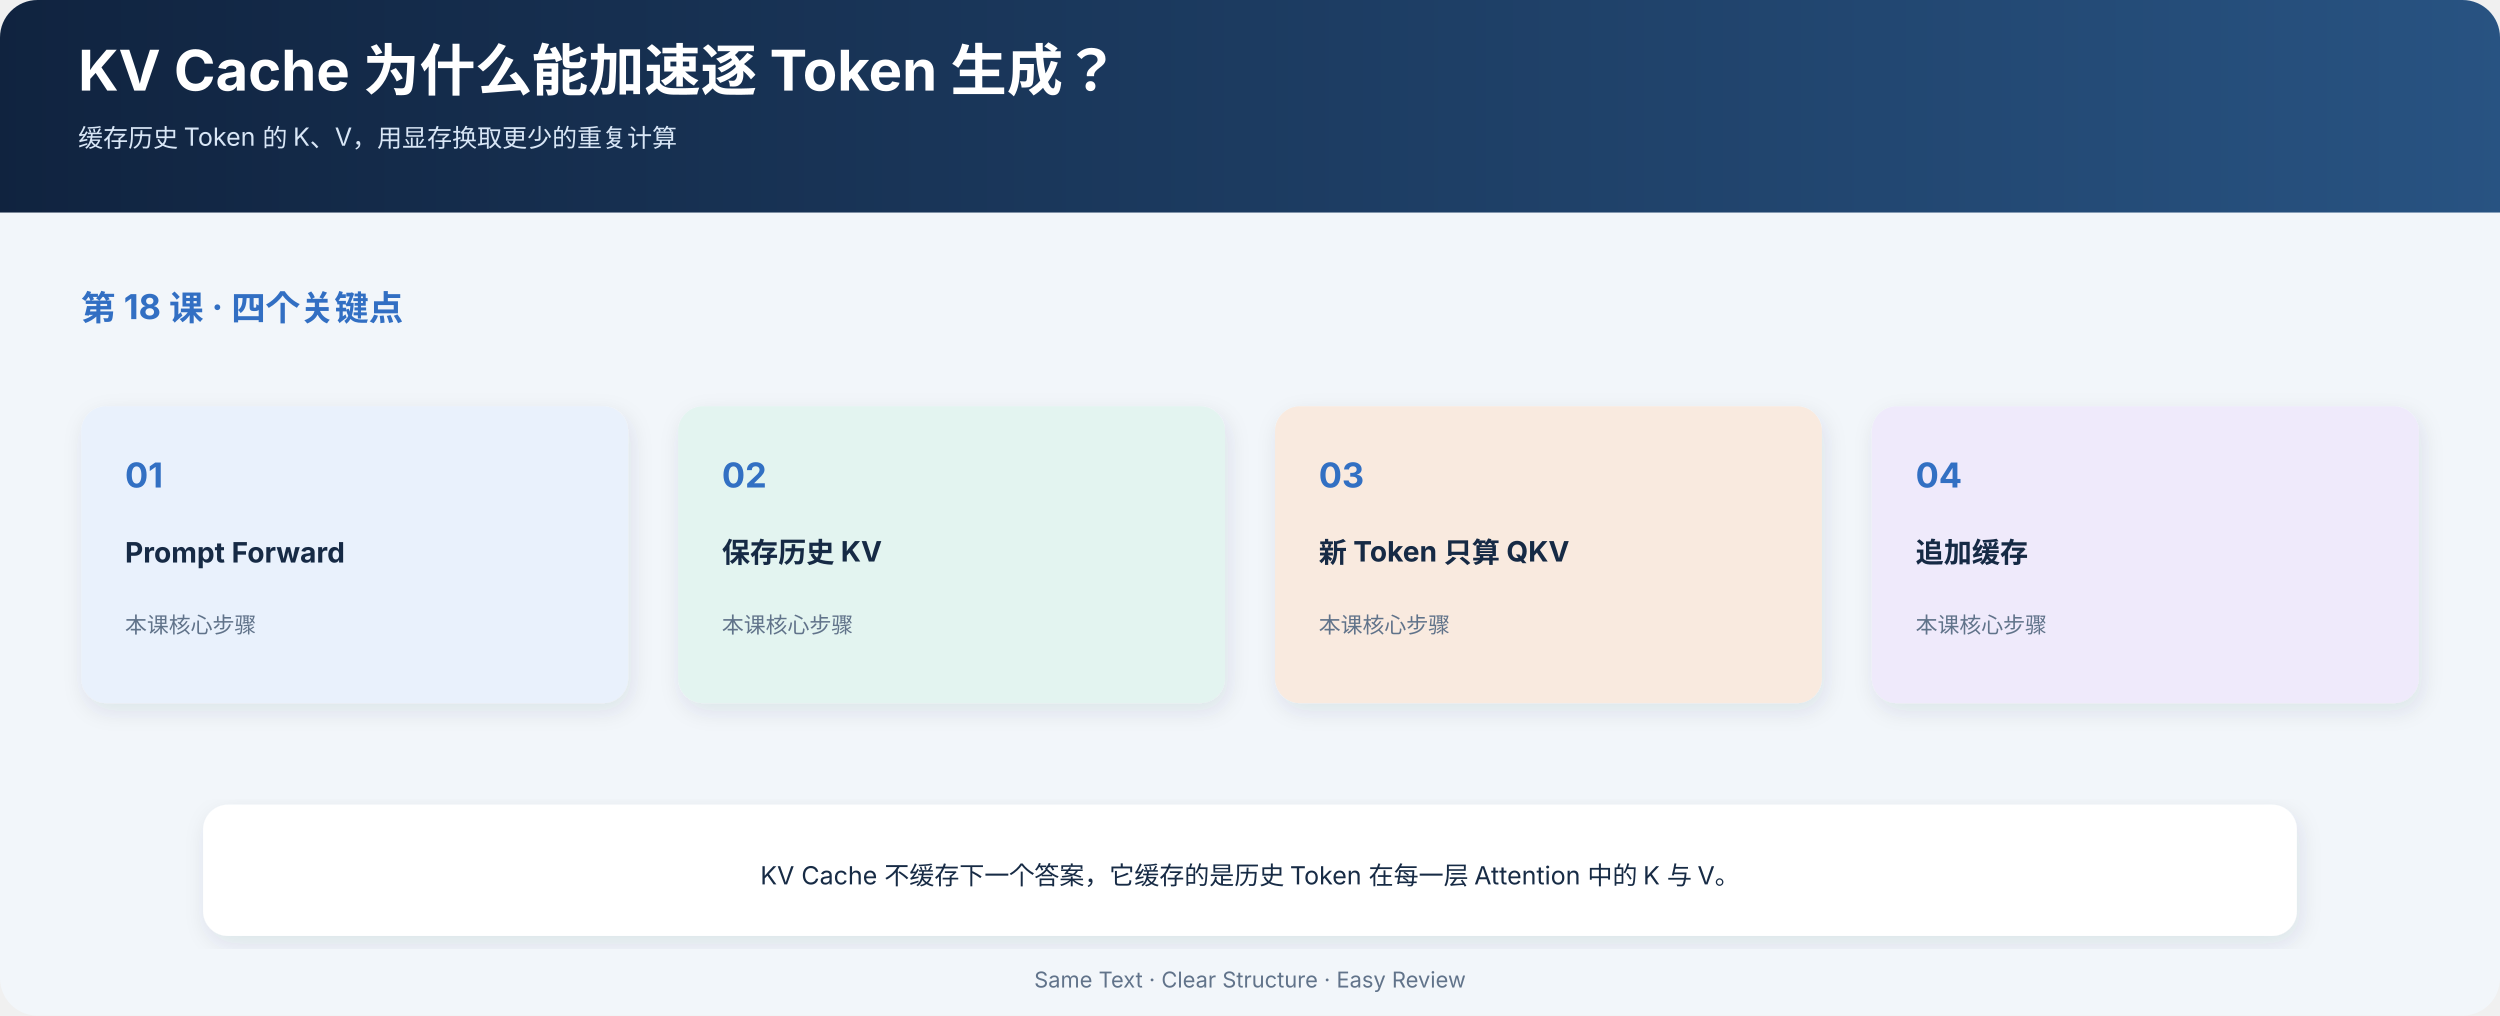
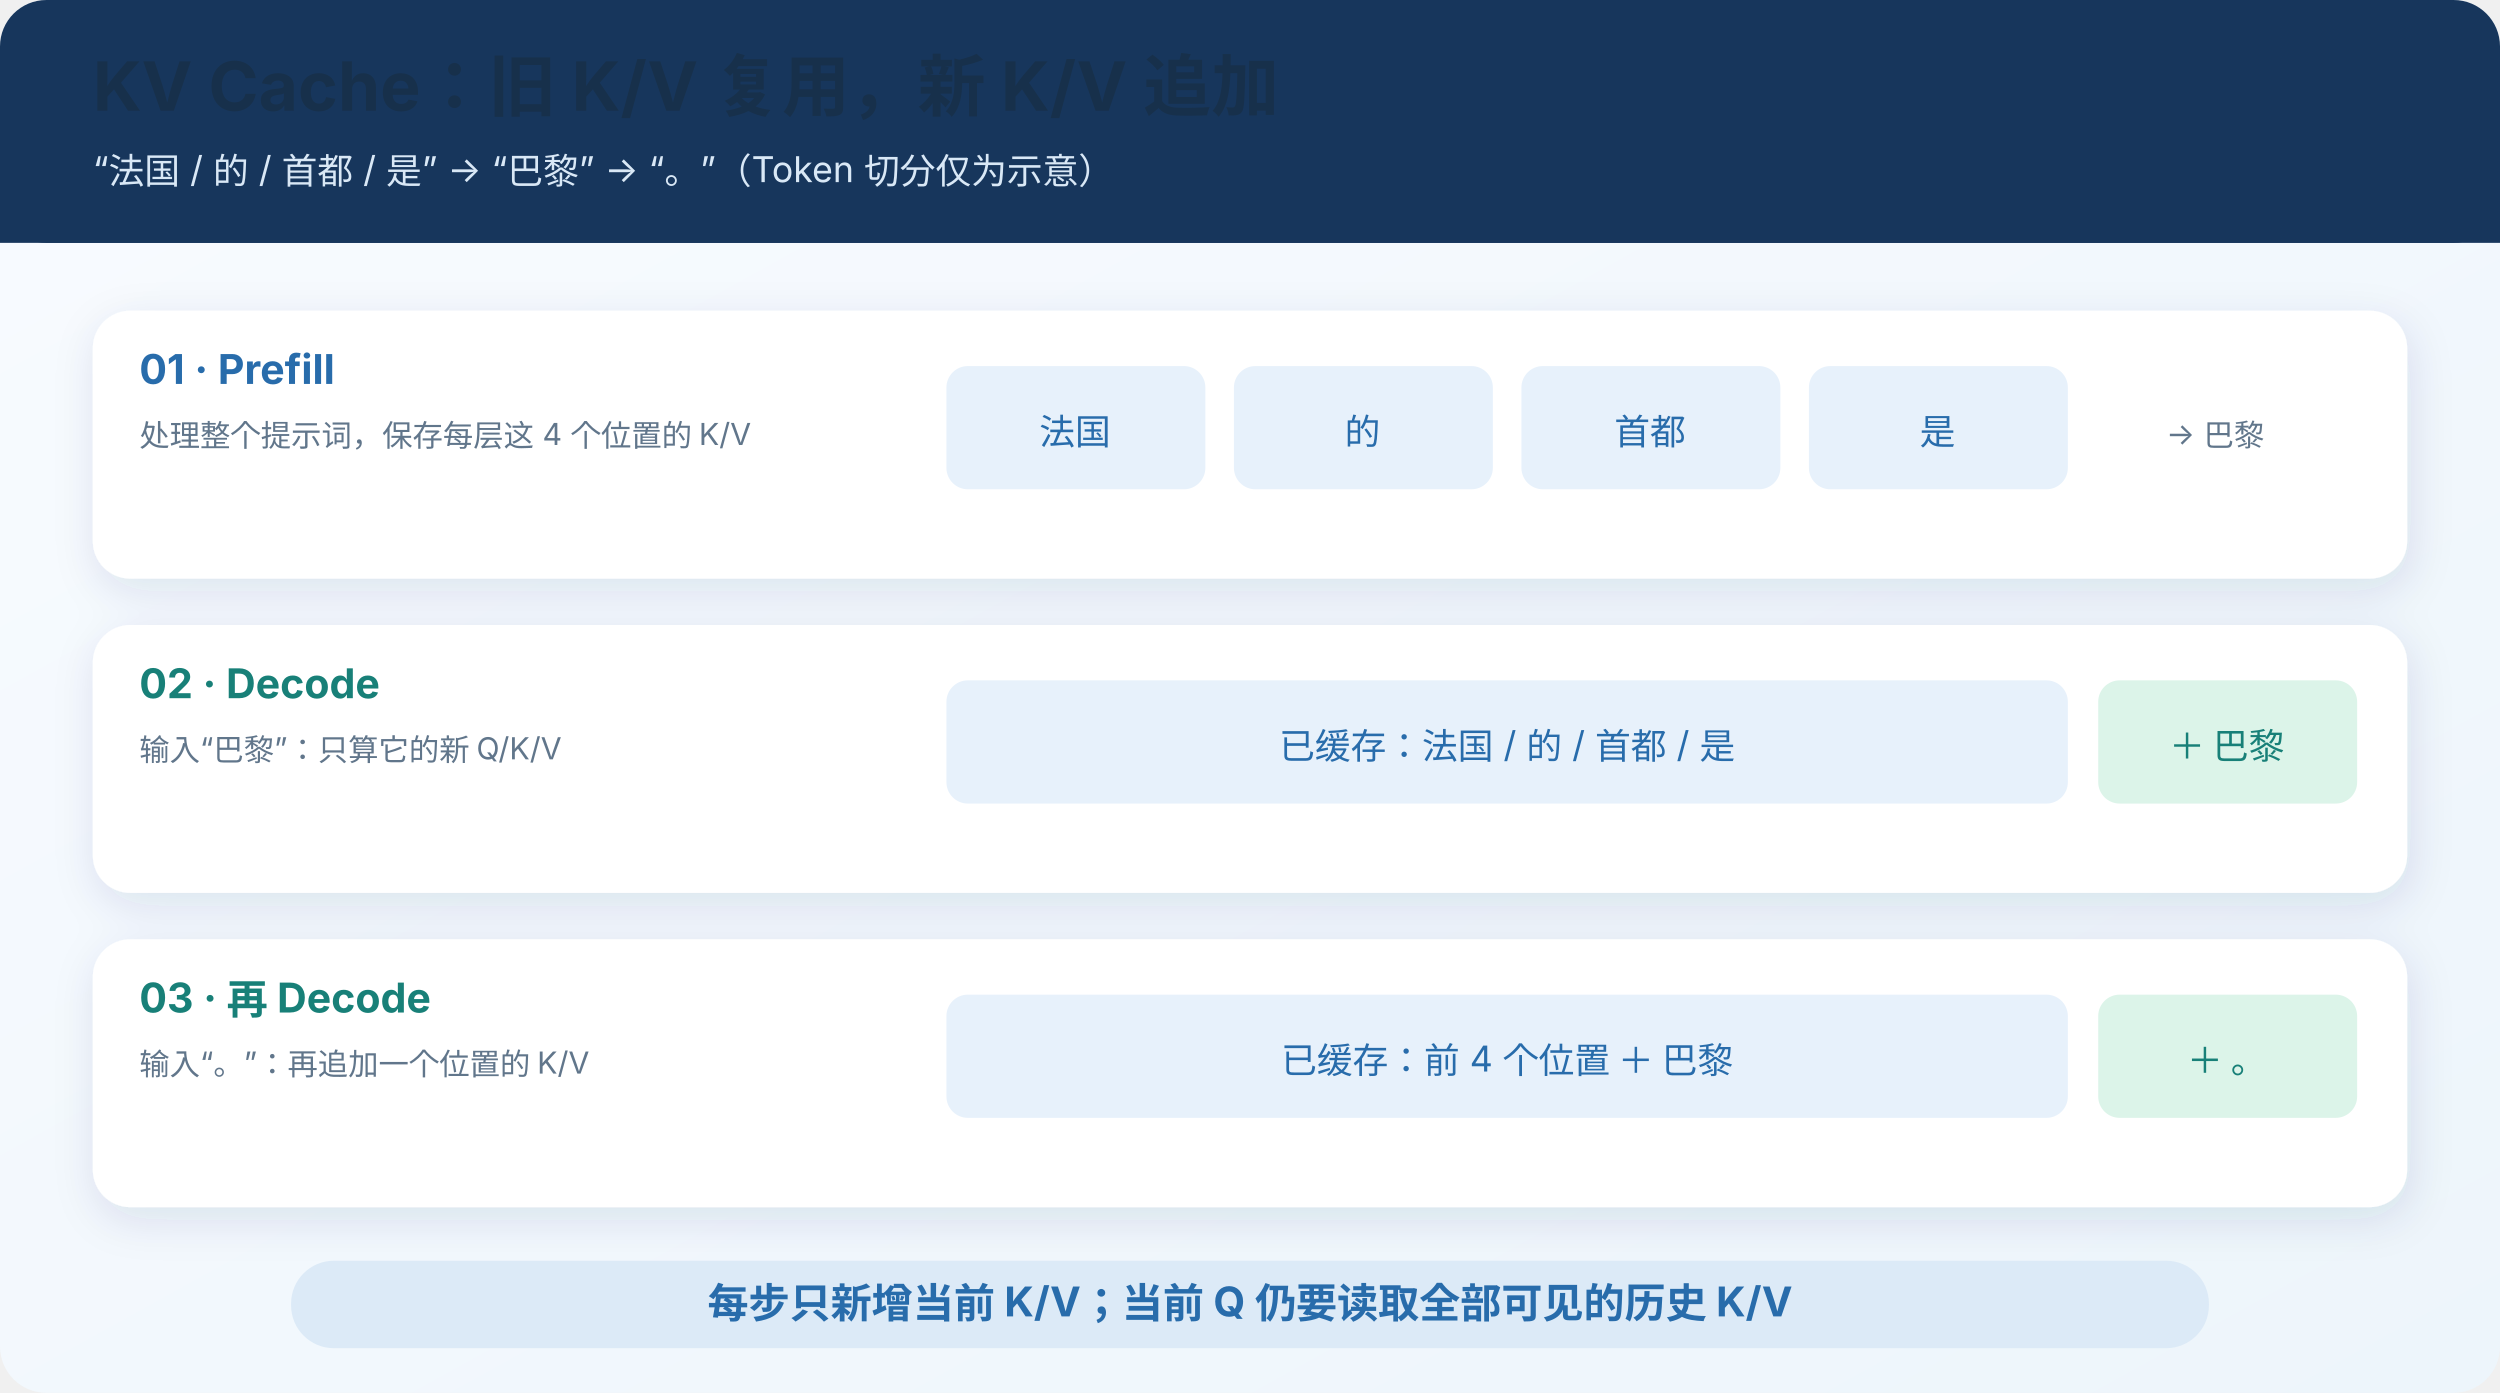
- <svg xmlns="http://www.w3.org/2000/svg" width="1600" height="650" viewBox="0 0 1600 650" role="img" aria-labelledby="t d">
+ <svg xmlns="http://www.w3.org/2000/svg" width="1400" height="780" viewBox="0 0 1400 780" role="img" aria-labelledby="t d">
  <defs>
-     <linearGradient id="h">
-       <stop stop-color="#10233f" />
-       <stop offset="1" stop-color="#285382" />
+     <linearGradient id="bg" x2="1" y2="1">
+       <stop stop-color="#f8fbff" />
+       <stop offset="1" stop-color="#edf5fb" />
    </linearGradient>
    <filter id="s">
-       <feDropShadow dy="5" stdDeviation="7" flood-color="#233753" flood-opacity=".1" />
+       <feDropShadow dy="7" stdDeviation="12" flood-color="#24466a" flood-opacity=".11" />
    </filter>
-     <style>text{font-family:-apple-system,BlinkMacSystemFont,"Segoe UI","PingFang SC","Microsoft YaHei",sans-serif;fill:#172b45}.w{fill:#fff}.l{fill:#d8e6f6}.m{fill:#61738a}.h1{font-size:36px;font-weight:700}.h2{font-size:22px;font-weight:700;fill:#326fc3}.h3{font-size:18px;font-weight:700}.body{font-size:16px}.small{font-size:14px}</style>
+     <style>text{font-family:-apple-system,BlinkMacSystemFont,'PingFang SC','Microsoft YaHei',sans-serif;fill:#17304b}.h{font-size:38px;font-weight:700}.sub{font-size:20px;fill:#d9e8f6}.section{font-size:23px;font-weight:700}.body{font-size:20px}.small{font-size:17px;fill:#61768b}.blue{fill:#286cab}.teal{fill:#188078}.orange{fill:#ad5a27}</style>
  </defs>
-   <rect width="1600" height="650" rx="24" fill="#f2f6fa" />
-   <path d="M24 0h1552a24 24 0 0 1 24 24v112H0V24A24 24 0 0 1 24 0z" fill="url(#h)" />
-   <text x="50" y="58" class="h1 w">KV Cache 为什么能加速逐 Token 生成？</text>
-   <text x="50" y="94" class="body l">缓存历史 Token 的 K、V，用显存换取更少的重复计算</text>
-   <text x="52" y="205" class="h2">第 18 课 · 四个关键点</text>
+   <rect width="1400" height="780" rx="26" fill="url(#bg)" />
+   <rect width="1400" height="136" rx="26" fill="#17365c" />
+   <rect y="105" width="1400" height="31" fill="#17365c" />
+   <text x="52" y="62" class="h" fill="#fff">KV Cache：旧 K/V 复用，新 K/V 追加</text>
+   <text x="52" y="102" class="sub">“法国 / 的 / 首都 / 是” → “巴黎” → “。”（Token 切分仅为示意）</text>
  <g filter="url(#s)">
-     <rect x="52" y="260" width="350" height="190" rx="16" fill="#e9f1fc" />
-     <text x="80" y="312" class="h2">01</text>
-     <text x="80" y="360" class="h3">Prompt Forward</text>
-     <text x="80" y="405" class="small m">
-       <tspan x="80" dy="0">本课核心步骤</tspan>
-     </text>
-     <rect x="434" y="260" width="350" height="190" rx="16" fill="#e3f4f0" />
-     <text x="462" y="312" class="h2">02</text>
-     <text x="462" y="360" class="h3">保存历史 KV</text>
-     <text x="462" y="405" class="small m">
-       <tspan x="462" dy="0">本课核心步骤</tspan>
-     </text>
-     <rect x="816" y="260" width="350" height="190" rx="16" fill="#f9eadf" />
-     <text x="844" y="312" class="h2">03</text>
-     <text x="844" y="360" class="h3">新 Token 只算 QKV</text>
-     <text x="844" y="405" class="small m">
-       <tspan x="844" dy="0">本课核心步骤</tspan>
-     </text>
-     <rect x="1198" y="260" width="350" height="190" rx="16" fill="#efeafb" />
-     <text x="1226" y="312" class="h2">04</text>
-     <text x="1226" y="360" class="h3">追加缓存</text>
-     <text x="1226" y="405" class="small m">
-       <tspan x="1226" dy="0">本课核心步骤</tspan>
-     </text>
+     <rect x="52" y="174" width="1296" height="150" rx="21" fill="#fff" />
+     <rect x="52" y="350" width="1296" height="150" rx="21" fill="#fff" />
+     <rect x="52" y="526" width="1296" height="150" rx="21" fill="#fff" />
  </g>
-   <rect x="130" y="515" width="1340" height="84" rx="16" fill="#fff" filter="url(#s)" />
-   <text x="800" y="566" class="body" text-anchor="middle">KV Cache 不缓存下一个答案，它缓存的是历史 Token 在每一层 Attention 中的 K 与 V。</text>
-   <text x="800" y="632" class="small m" text-anchor="middle">Same Text · Clear Structure · Easy Review</text>
+   <text x="78" y="215" class="section blue">01 · Prefill</text>
+   <text x="78" y="250" class="small">处理整个提示词，保存每层这 4 个位置的 K/V</text>
+   <g>
+     <rect x="530" y="205" width="145" height="69" rx="12" fill="#e7f1fb" />
+     <rect x="691" y="205" width="145" height="69" rx="12" fill="#e7f1fb" />
+     <rect x="852" y="205" width="145" height="69" rx="12" fill="#e7f1fb" />
+     <rect x="1013" y="205" width="145" height="69" rx="12" fill="#e7f1fb" />
+   </g>
+   <text x="602" y="249" text-anchor="middle" class="body blue">法国</text>
+   <text x="763" y="249" text-anchor="middle" class="body blue">的</text>
+   <text x="924" y="249" text-anchor="middle" class="body blue">首都</text>
+   <text x="1085" y="249" text-anchor="middle" class="body blue">是</text>
+   <text x="1213" y="249" class="small">→ 巴黎</text>
+   <text x="78" y="391" class="section teal">02 · Decode</text>
+   <text x="78" y="426" class="small">输入“巴黎”：只算它的新 Q/K/V</text>
+   <rect x="530" y="381" width="628" height="69" rx="12" fill="#e7f1fb" />
+   <text x="844" y="425" text-anchor="middle" class="body blue">已缓存：法国 / 的 / 首都 / 是</text>
+   <rect x="1175" y="381" width="145" height="69" rx="12" fill="#dcf4e9" />
+   <text x="1247" y="425" text-anchor="middle" class="body teal">＋ 巴黎</text>
+   <text x="78" y="567" class="section teal">03 · 再 Decode</text>
+   <text x="78" y="602" class="small">输入“。”：再追加一个位置的 K/V</text>
+   <rect x="530" y="557" width="628" height="69" rx="12" fill="#e7f1fb" />
+   <text x="844" y="601" text-anchor="middle" class="body blue">已缓存：前 4 个位置 ＋ 巴黎</text>
+   <rect x="1175" y="557" width="145" height="69" rx="12" fill="#dcf4e9" />
+   <text x="1247" y="601" text-anchor="middle" class="body teal">＋ 。</text>
+   <rect x="163" y="706" width="1074" height="49" rx="24" fill="#dceaf7" />
+   <text x="700" y="738" text-anchor="middle" class="section blue">每步只新增当前 K/V；当前 Q 仍要读取全部可见的历史 K/V</text>
</svg>
